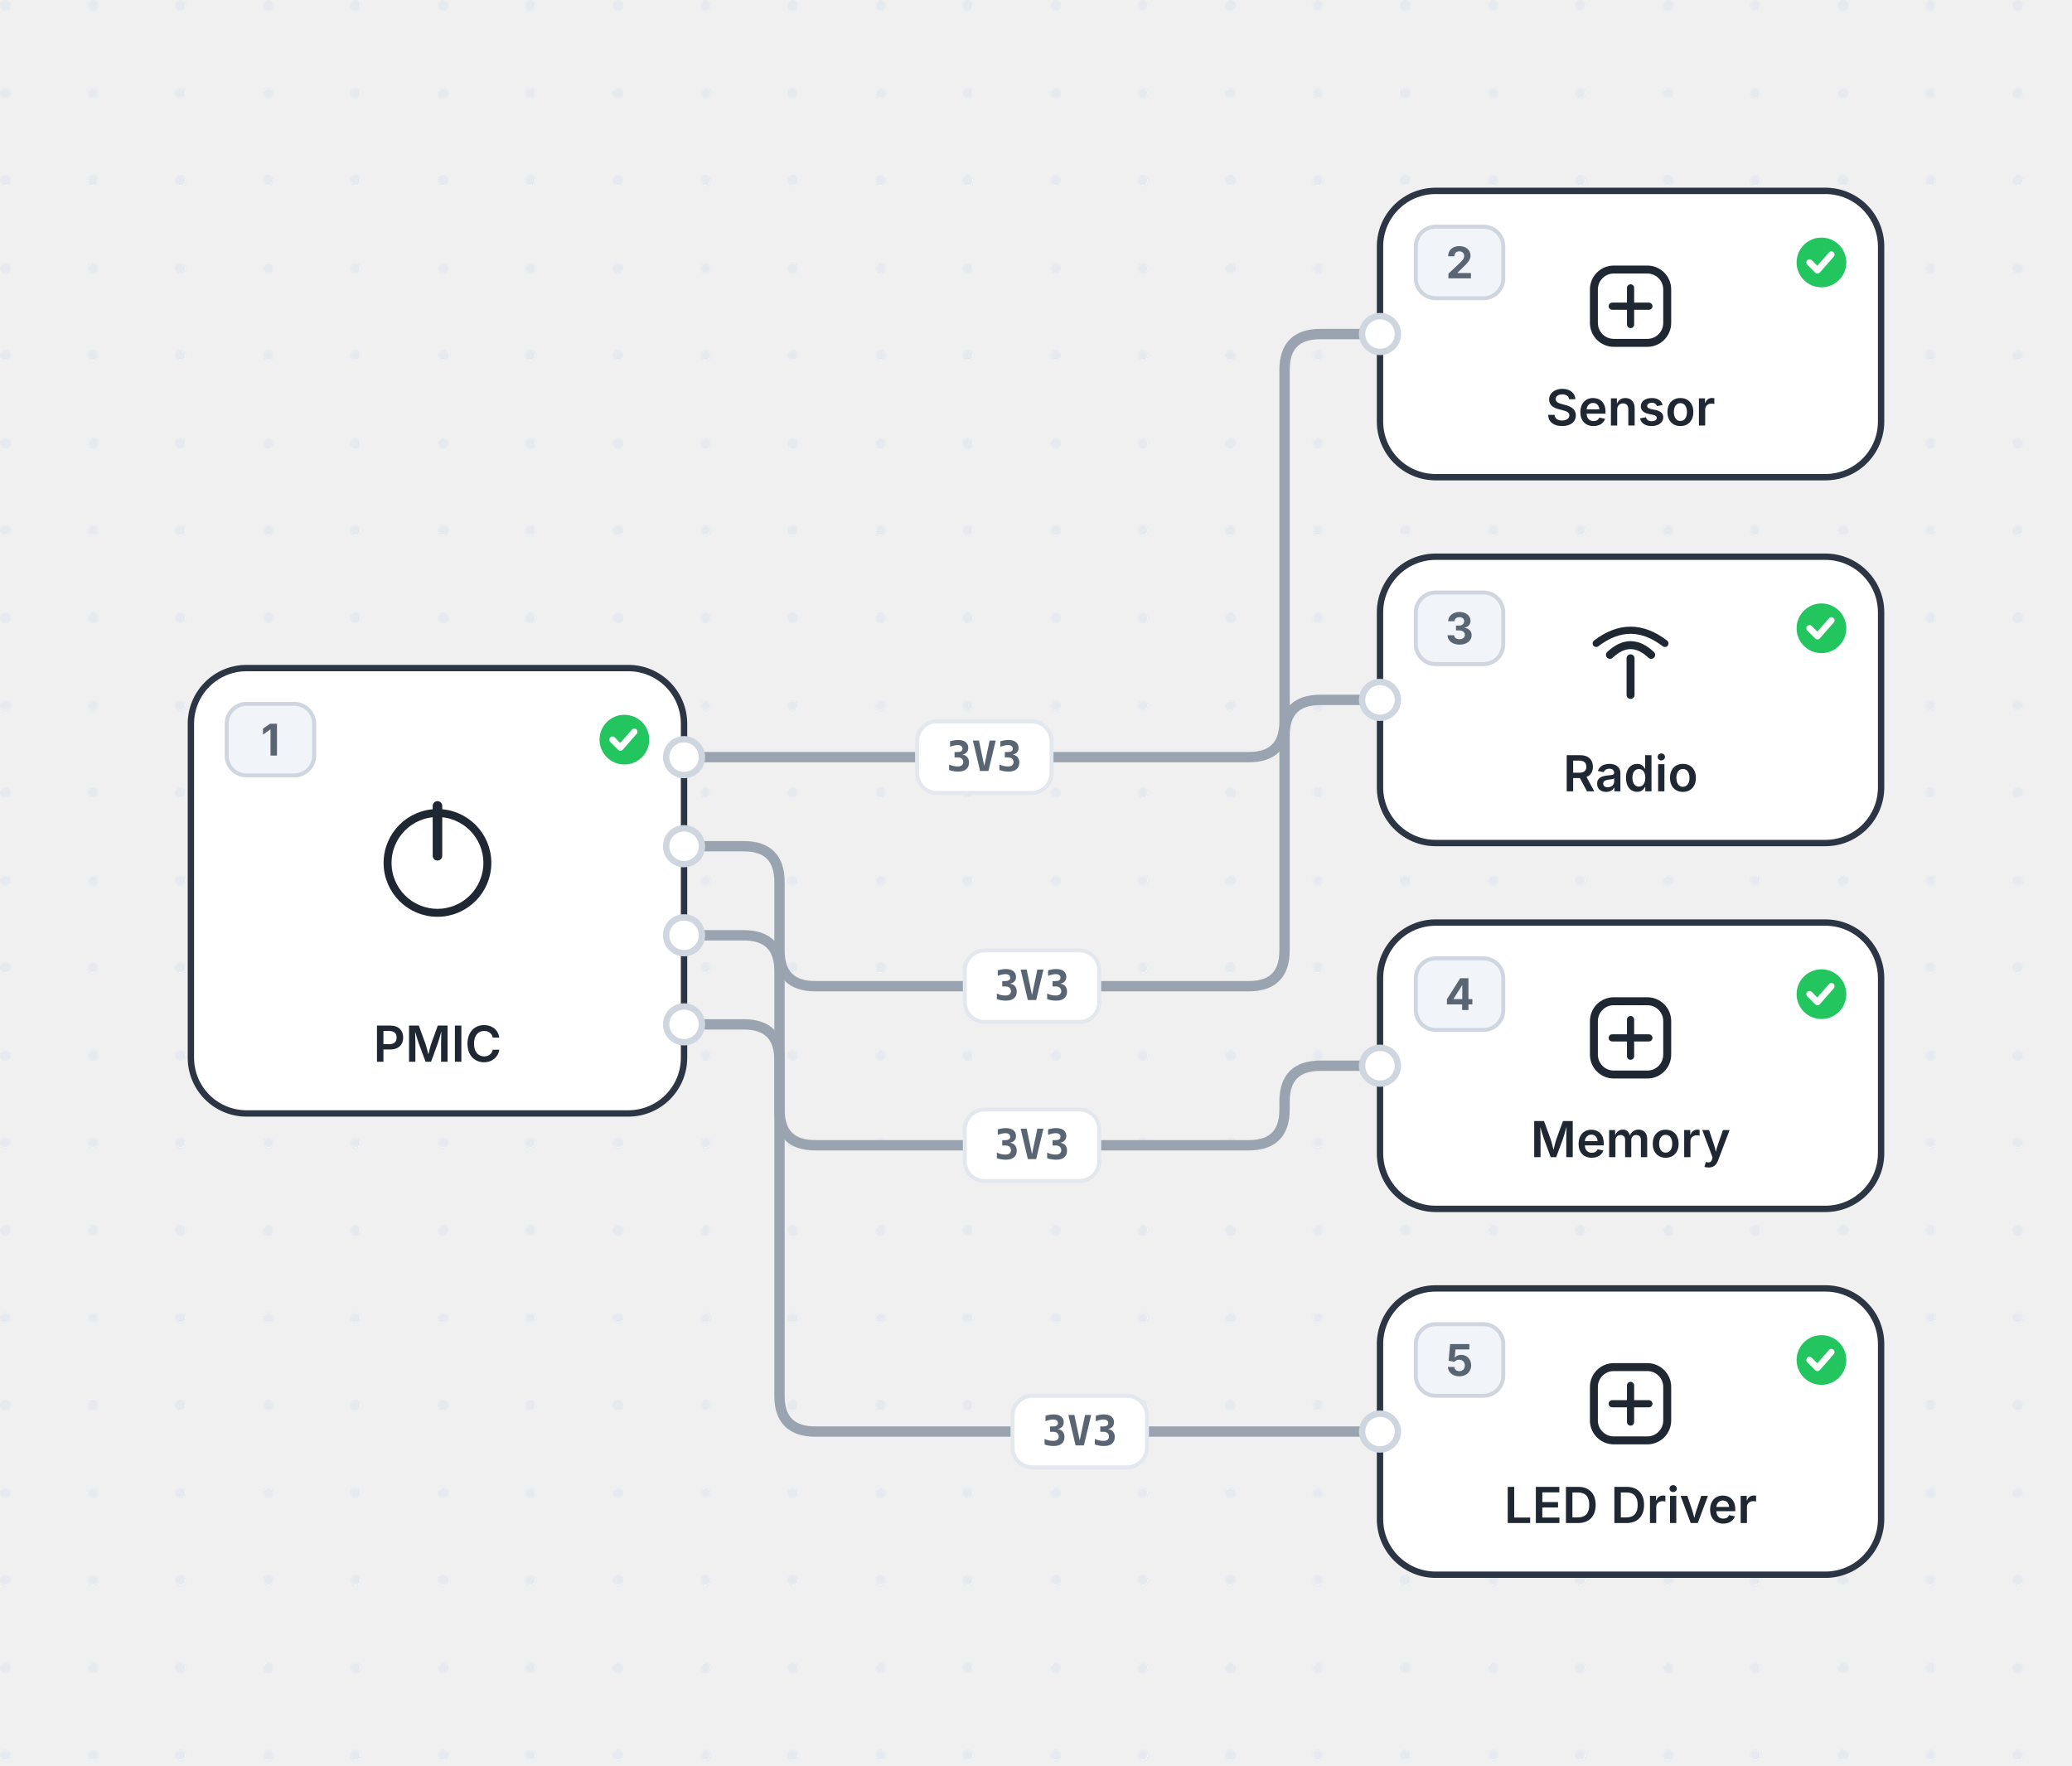
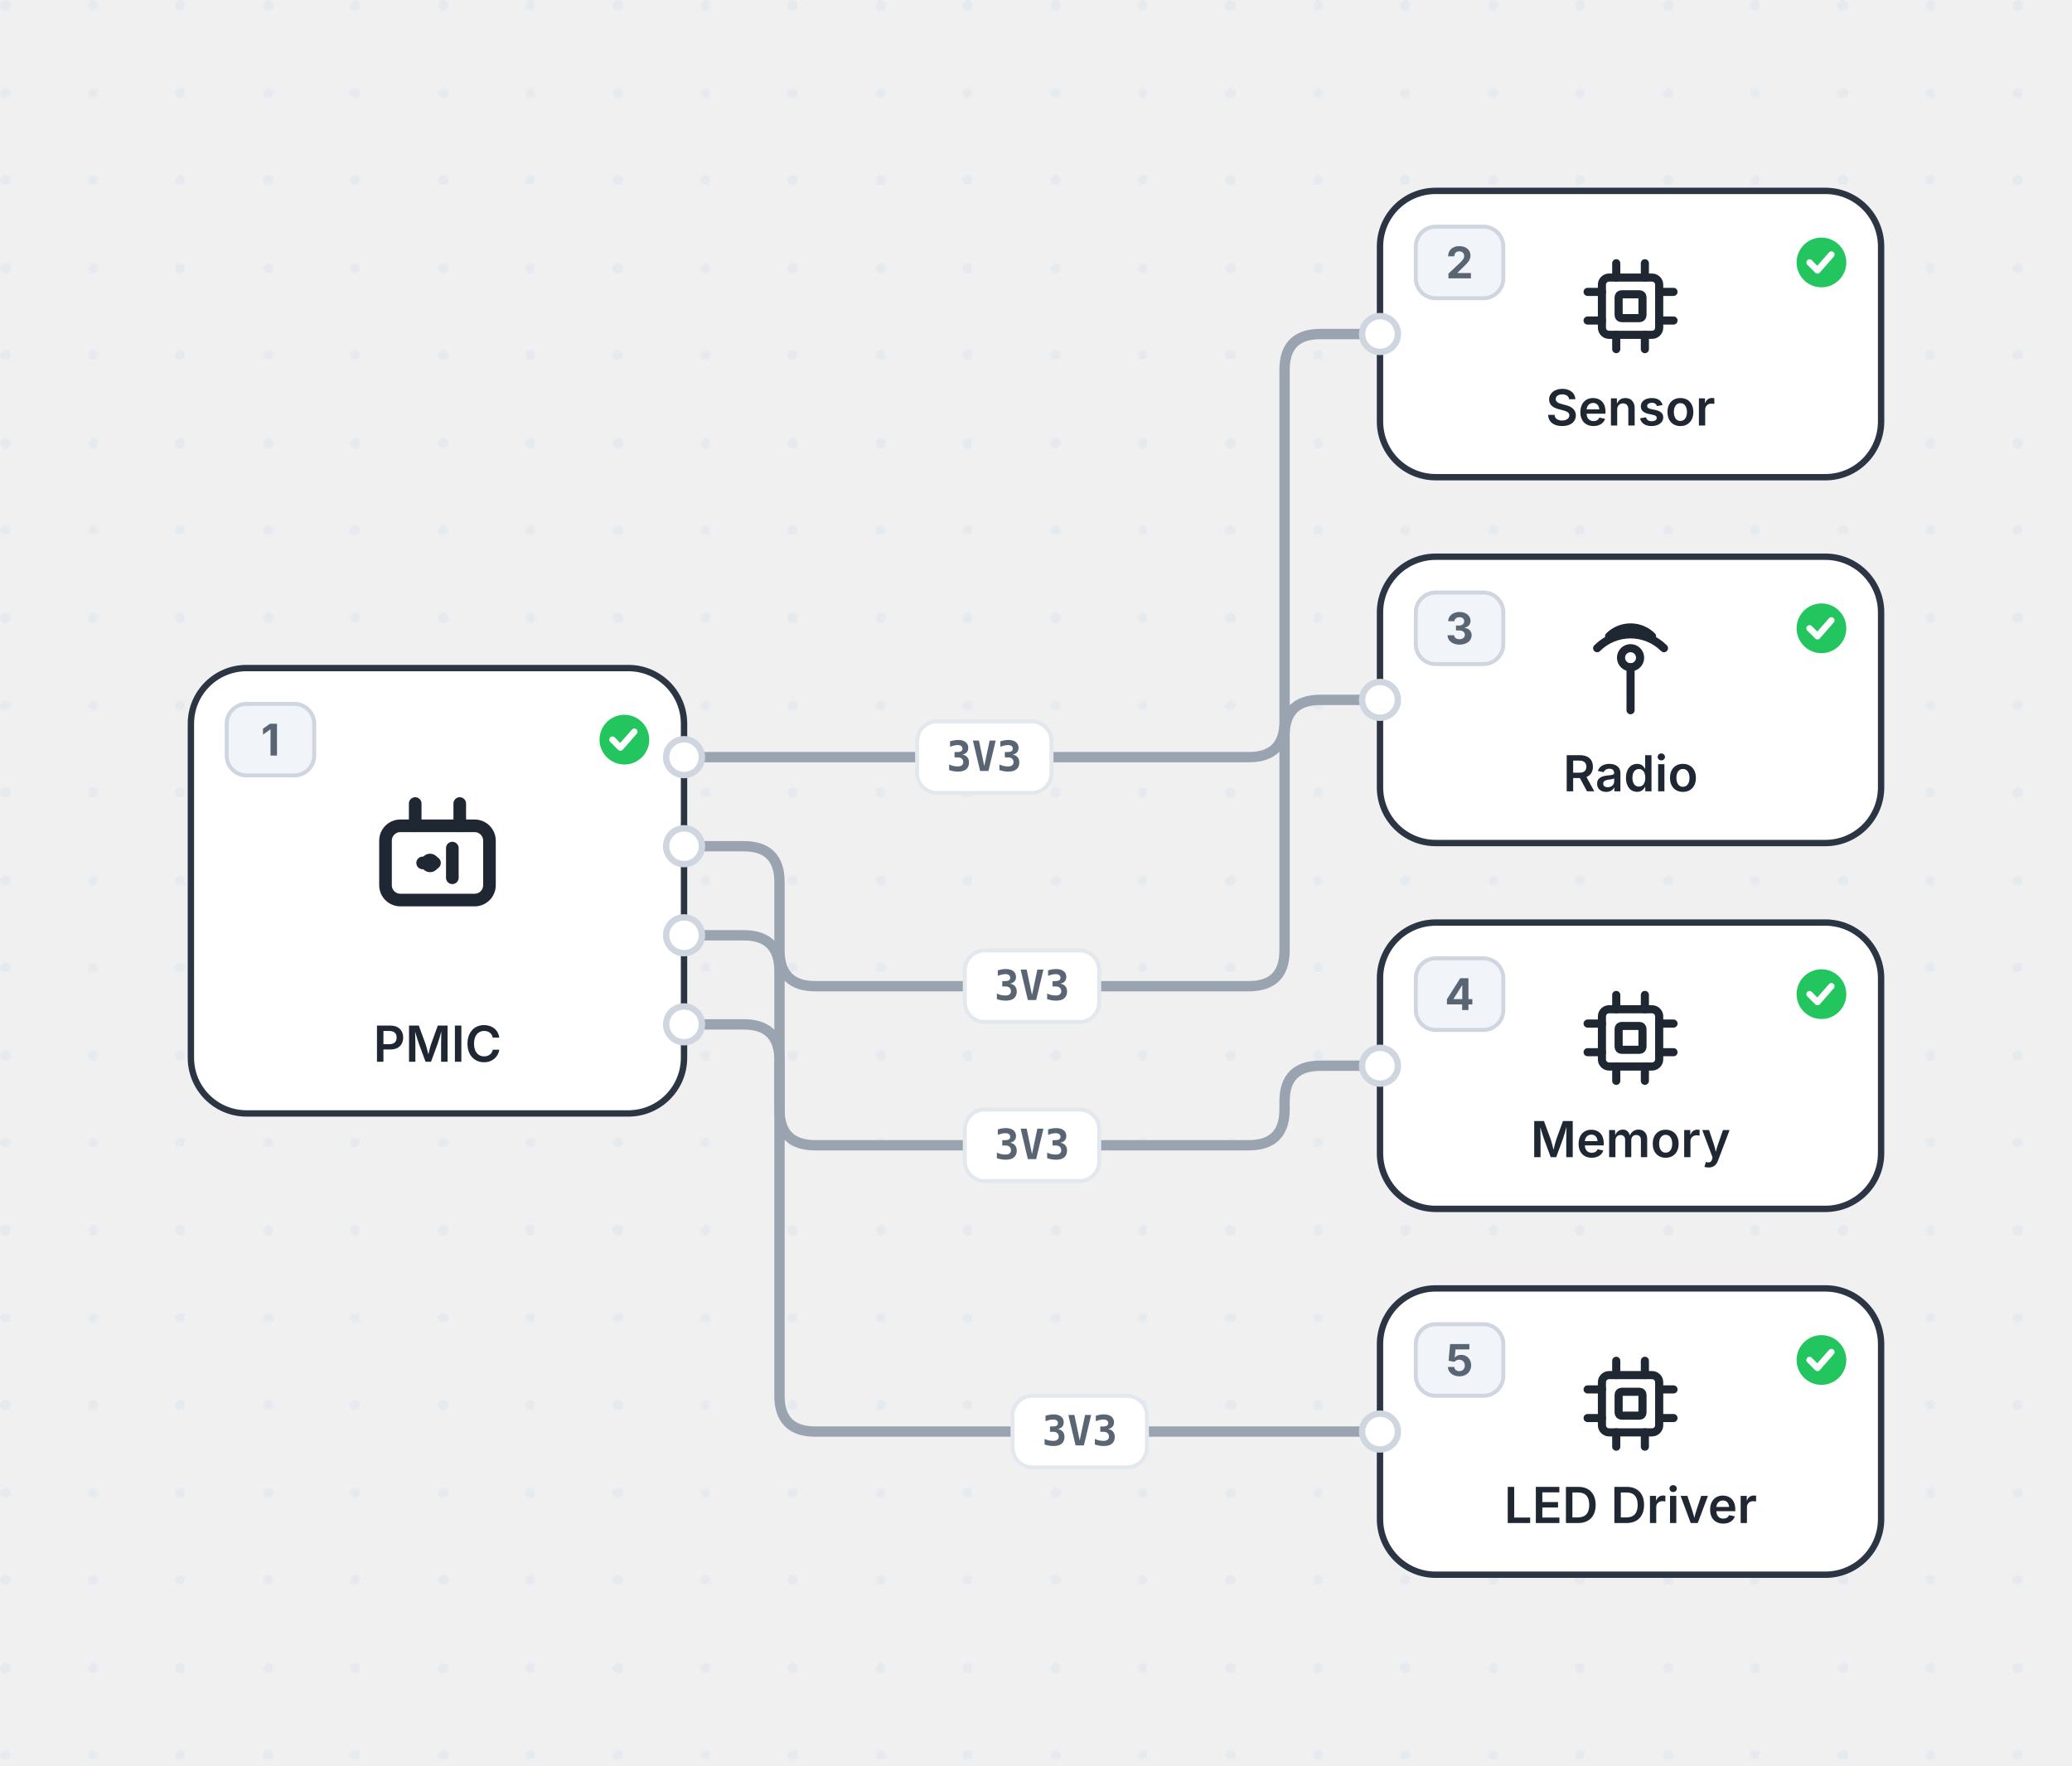
<svg xmlns="http://www.w3.org/2000/svg" width="521" height="444" viewBox="0 0 521 444">
  <defs>
    <pattern id="dots" width="22" height="22" patternUnits="userSpaceOnUse">
      <circle cx="1.4" cy="1.4" r="1.4" fill="#e6eaef" />
    </pattern>
  </defs>
  <rect class="grid-bg" x="0" y="0" width="521" height="444" fill="url(#dots)" />
  <g transform="translate(-10,4)">
    <g data-system-connection-id="sensor_supply">
      <path class="wire" d="M 182 186.4 L 324 186.4 Q 333 186.4 333 177.4 L 333 89 Q 333 80 342 80 L 357 80" fill="none" stroke="#9aa4b0" stroke-width="2.6" stroke-linejoin="round" stroke-linecap="round" />
      <rect class="wlabel-bg" x="240.6" y="177.4" width="33.8" height="18" rx="5" fill="#fff" stroke="#e3e8ee" stroke-width="1" />
      <text class="wlabel-t" x="257.5" y="186.9" font-family="JetBrains Mono, monospace" font-size="10.5" font-weight="600" fill="#5a6573" text-anchor="middle" dominant-baseline="middle">3V3</text>
    </g>
    <g data-system-connection-id="radio_supply">
      <path class="wire" d="M 182 208.8 L 197 208.8 Q 206 208.8 206 217.8 L 206 235 Q 206 244 215 244 L 324 244 Q 333 244 333 235 L 333 181 Q 333 172 342 172 L 357 172" fill="none" stroke="#9aa4b0" stroke-width="2.6" stroke-linejoin="round" stroke-linecap="round" />
      <rect class="wlabel-bg" x="252.6" y="235" width="33.8" height="18" rx="5" fill="#fff" stroke="#e3e8ee" stroke-width="1" />
      <text class="wlabel-t" x="269.5" y="244.5" font-family="JetBrains Mono, monospace" font-size="10.5" font-weight="600" fill="#5a6573" text-anchor="middle" dominant-baseline="middle">3V3</text>
    </g>
    <g data-system-connection-id="memory_supply">
      <path class="wire" d="M 182 231.2 L 197 231.2 Q 206 231.2 206 240.2 L 206 275 Q 206 284 215 284 L 324 284 Q 333 284 333 275 L 333 273 Q 333 264 342 264 L 357 264" fill="none" stroke="#9aa4b0" stroke-width="2.6" stroke-linejoin="round" stroke-linecap="round" />
      <rect class="wlabel-bg" x="252.6" y="275" width="33.8" height="18" rx="5" fill="#fff" stroke="#e3e8ee" stroke-width="1" />
      <text class="wlabel-t" x="269.5" y="284.5" font-family="JetBrains Mono, monospace" font-size="10.5" font-weight="600" fill="#5a6573" text-anchor="middle" dominant-baseline="middle">3V3</text>
    </g>
    <g data-system-connection-id="led_driver_supply">
      <path class="wire" d="M 182 253.6 L 197 253.6 Q 206 253.6 206 262.6 L 206 347 Q 206 356 215 356 L 357 356" fill="none" stroke="#9aa4b0" stroke-width="2.6" stroke-linejoin="round" stroke-linecap="round" />
      <rect class="wlabel-bg" x="264.6" y="347" width="33.8" height="18" rx="5" fill="#fff" stroke="#e3e8ee" stroke-width="1" />
      <text class="wlabel-t" x="281.5" y="356.5" font-family="JetBrains Mono, monospace" font-size="10.5" font-weight="600" fill="#5a6573" text-anchor="middle" dominant-baseline="middle">3V3</text>
    </g>
    <g class="block" data-system-block-id="pmic" transform="translate(58,164)">
      <rect class="block-rect" width="124" height="112" rx="14" fill="#fff" stroke="#2b3543" stroke-width="1.6" />
      <rect class="numbadge" x="9" y="9" width="22" height="18" rx="5" fill="#f1f4f8" stroke="#cfd6df" stroke-width="1" />
      <text class="numbadge-t" x="20" y="22" font-family="Inter, sans-serif" font-size="11" font-weight="700" fill="#5a6573" text-anchor="middle">1</text>
      <circle class="status-dot" cx="109" cy="18" r="7" fill="#22c55e" stroke="#fff" stroke-width="1.5" />
      <path d="M 106 18 l 2 2 l 3.5 -4" stroke="#fff" stroke-width="1.6" fill="none" stroke-linecap="round" stroke-linejoin="round" />
-       <circle cx="62" cy="49" r="12.544" fill="none" stroke="#1f2733" stroke-width="2" />
-       <path d="M 62 34.664 v 12.544" stroke="#1f2733" stroke-width="2.4" stroke-linecap="round" />
+       <g transform="translate(39.6,26.6) scale(1.867)" fill="none" stroke="#1f2733" stroke-width="1.7" stroke-linecap="round" stroke-linejoin="round">
+         <rect x="5" y="7" width="14" height="10" rx="2" />
+         <path d="M9 7V4M15 7V4M10 12l1.6 0M14 10v4" />
+         <circle cx="11" cy="12" r=".4" />
+       </g>
      <text class="block-label" x="62" y="99" font-family="Inter, sans-serif" font-size="12.5" font-weight="600" fill="#1f2733" text-anchor="middle">PMIC</text>
      <circle class="port" data-system-port-id="vout_a" cx="124" cy="22.4" r="4.5" fill="#fff" stroke="#cfd6df" stroke-width="1.6" />
      <circle class="port" data-system-port-id="vout_b" cx="124" cy="44.8" r="4.5" fill="#fff" stroke="#cfd6df" stroke-width="1.6" />
      <circle class="port" data-system-port-id="vout_c" cx="124" cy="67.2" r="4.5" fill="#fff" stroke="#cfd6df" stroke-width="1.6" />
      <circle class="port" data-system-port-id="vout_d" cx="124" cy="89.6" r="4.5" fill="#fff" stroke="#cfd6df" stroke-width="1.6" />
    </g>
    <g class="block" data-system-block-id="sensor" transform="translate(357,44)">
      <rect class="block-rect" width="126" height="72" rx="14" fill="#fff" stroke="#2b3543" stroke-width="1.6" />
      <rect class="numbadge" x="9" y="9" width="22" height="18" rx="5" fill="#f1f4f8" stroke="#cfd6df" stroke-width="1" />
      <text class="numbadge-t" x="20" y="22" font-family="Inter, sans-serif" font-size="11" font-weight="700" fill="#5a6573" text-anchor="middle">2</text>
      <circle class="status-dot" cx="111" cy="18" r="7" fill="#22c55e" stroke="#fff" stroke-width="1.5" />
      <path d="M 108 18 l 2 2 l 3.5 -4" stroke="#fff" stroke-width="1.6" fill="none" stroke-linecap="round" stroke-linejoin="round" />
-       <rect x="53.784" y="19.784" width="18.432" height="18.432" rx="5" fill="none" stroke="#1f2733" stroke-width="2" />
-       <path d="M 58.392 29 h 9.216 M 63 24.392 v 9.216" stroke="#1f2733" stroke-width="1.8" stroke-linecap="round" />
+       <g transform="translate(48.6,14.6) scale(1.2)" fill="none" stroke="#1f2733" stroke-width="1.7" stroke-linecap="round" stroke-linejoin="round">
+         <rect x="6" y="6" width="12" height="12" rx="1.5" />
+         <rect x="9.5" y="9.5" width="5" height="5" rx=".6" />
+         <path d="M9 6V3M15 6V3M9 21v-3M15 21v-3M6 9H3M6 15H3M21 9h-3M21 15h-3" />
+       </g>
      <text class="block-label" x="63" y="59" font-family="Inter, sans-serif" font-size="12.5" font-weight="600" fill="#1f2733" text-anchor="middle">Sensor</text>
      <circle class="port" data-system-port-id="sensor_vin" cx="0" cy="36" r="4.5" fill="#fff" stroke="#cfd6df" stroke-width="1.6" />
    </g>
    <g class="block" data-system-block-id="radio" transform="translate(357,136)">
      <rect class="block-rect" width="126" height="72" rx="14" fill="#fff" stroke="#2b3543" stroke-width="1.6" />
      <rect class="numbadge" x="9" y="9" width="22" height="18" rx="5" fill="#f1f4f8" stroke="#cfd6df" stroke-width="1" />
      <text class="numbadge-t" x="20" y="22" font-family="Inter, sans-serif" font-size="11" font-weight="700" fill="#5a6573" text-anchor="middle">3</text>
      <circle class="status-dot" cx="111" cy="18" r="7" fill="#22c55e" stroke="#fff" stroke-width="1.5" />
      <path d="M 108 18 l 2 2 l 3.5 -4" stroke="#fff" stroke-width="1.6" fill="none" stroke-linecap="round" stroke-linejoin="round" />
-       <path d="M 63 34.76 V 25.544" stroke="#1f2733" stroke-width="2" stroke-linecap="round" />
-       <path d="M 57.816 24.68 Q 63 19.784 68.184 24.68" fill="none" stroke="#1f2733" stroke-width="2" stroke-linecap="round" />
-       <path d="M 54.36 21.8 Q 63 15.176 71.64 21.8" fill="none" stroke="#1f2733" stroke-width="1.8" stroke-linecap="round" />
+       <g transform="translate(48.6,14.6) scale(1.2)" fill="none" stroke="#1f2733" stroke-width="1.7" stroke-linecap="round" stroke-linejoin="round">
+         <circle cx="12" cy="9" r="2" />
+         <path d="M12 11v9M7.5 4.5a6.4 6.4 0 0 1 9 0M5 7a9.9 9.9 0 0 1 14 0" />
+       </g>
      <text class="block-label" x="63" y="59" font-family="Inter, sans-serif" font-size="12.5" font-weight="600" fill="#1f2733" text-anchor="middle">Radio</text>
      <circle class="port" data-system-port-id="radio_vin" cx="0" cy="36" r="4.5" fill="#fff" stroke="#cfd6df" stroke-width="1.6" />
    </g>
    <g class="block" data-system-block-id="memory" transform="translate(357,228)">
      <rect class="block-rect" width="126" height="72" rx="14" fill="#fff" stroke="#2b3543" stroke-width="1.6" />
      <rect class="numbadge" x="9" y="9" width="22" height="18" rx="5" fill="#f1f4f8" stroke="#cfd6df" stroke-width="1" />
      <text class="numbadge-t" x="20" y="22" font-family="Inter, sans-serif" font-size="11" font-weight="700" fill="#5a6573" text-anchor="middle">4</text>
      <circle class="status-dot" cx="111" cy="18" r="7" fill="#22c55e" stroke="#fff" stroke-width="1.5" />
      <path d="M 108 18 l 2 2 l 3.5 -4" stroke="#fff" stroke-width="1.6" fill="none" stroke-linecap="round" stroke-linejoin="round" />
-       <rect x="53.784" y="19.784" width="18.432" height="18.432" rx="5" fill="none" stroke="#1f2733" stroke-width="2" />
-       <path d="M 58.392 29 h 9.216 M 63 24.392 v 9.216" stroke="#1f2733" stroke-width="1.8" stroke-linecap="round" />
+       <g transform="translate(48.6,14.6) scale(1.2)" fill="none" stroke="#1f2733" stroke-width="1.7" stroke-linecap="round" stroke-linejoin="round">
+         <rect x="6" y="6" width="12" height="12" rx="1.5" />
+         <rect x="9.5" y="9.5" width="5" height="5" rx=".6" />
+         <path d="M9 6V3M15 6V3M9 21v-3M15 21v-3M6 9H3M6 15H3M21 9h-3M21 15h-3" />
+       </g>
      <text class="block-label" x="63" y="59" font-family="Inter, sans-serif" font-size="12.5" font-weight="600" fill="#1f2733" text-anchor="middle">Memory</text>
      <circle class="port" data-system-port-id="memory_vin" cx="0" cy="36" r="4.5" fill="#fff" stroke="#cfd6df" stroke-width="1.6" />
    </g>
    <g class="block" data-system-block-id="led_driver" transform="translate(357,320)">
      <rect class="block-rect" width="126" height="72" rx="14" fill="#fff" stroke="#2b3543" stroke-width="1.6" />
      <rect class="numbadge" x="9" y="9" width="22" height="18" rx="5" fill="#f1f4f8" stroke="#cfd6df" stroke-width="1" />
      <text class="numbadge-t" x="20" y="22" font-family="Inter, sans-serif" font-size="11" font-weight="700" fill="#5a6573" text-anchor="middle">5</text>
      <circle class="status-dot" cx="111" cy="18" r="7" fill="#22c55e" stroke="#fff" stroke-width="1.5" />
      <path d="M 108 18 l 2 2 l 3.5 -4" stroke="#fff" stroke-width="1.6" fill="none" stroke-linecap="round" stroke-linejoin="round" />
-       <rect x="53.784" y="19.784" width="18.432" height="18.432" rx="5" fill="none" stroke="#1f2733" stroke-width="2" />
-       <path d="M 58.392 29 h 9.216 M 63 24.392 v 9.216" stroke="#1f2733" stroke-width="1.8" stroke-linecap="round" />
+       <g transform="translate(48.6,14.6) scale(1.2)" fill="none" stroke="#1f2733" stroke-width="1.7" stroke-linecap="round" stroke-linejoin="round">
+         <rect x="6" y="6" width="12" height="12" rx="1.5" />
+         <rect x="9.5" y="9.5" width="5" height="5" rx=".6" />
+         <path d="M9 6V3M15 6V3M9 21v-3M15 21v-3M6 9H3M6 15H3M21 9h-3M21 15h-3" />
+       </g>
      <text class="block-label" x="63" y="59" font-family="Inter, sans-serif" font-size="12.5" font-weight="600" fill="#1f2733" text-anchor="middle">LED Driver</text>
      <circle class="port" data-system-port-id="led_driver_vin" cx="0" cy="36" r="4.5" fill="#fff" stroke="#cfd6df" stroke-width="1.6" />
    </g>
  </g>
</svg>
